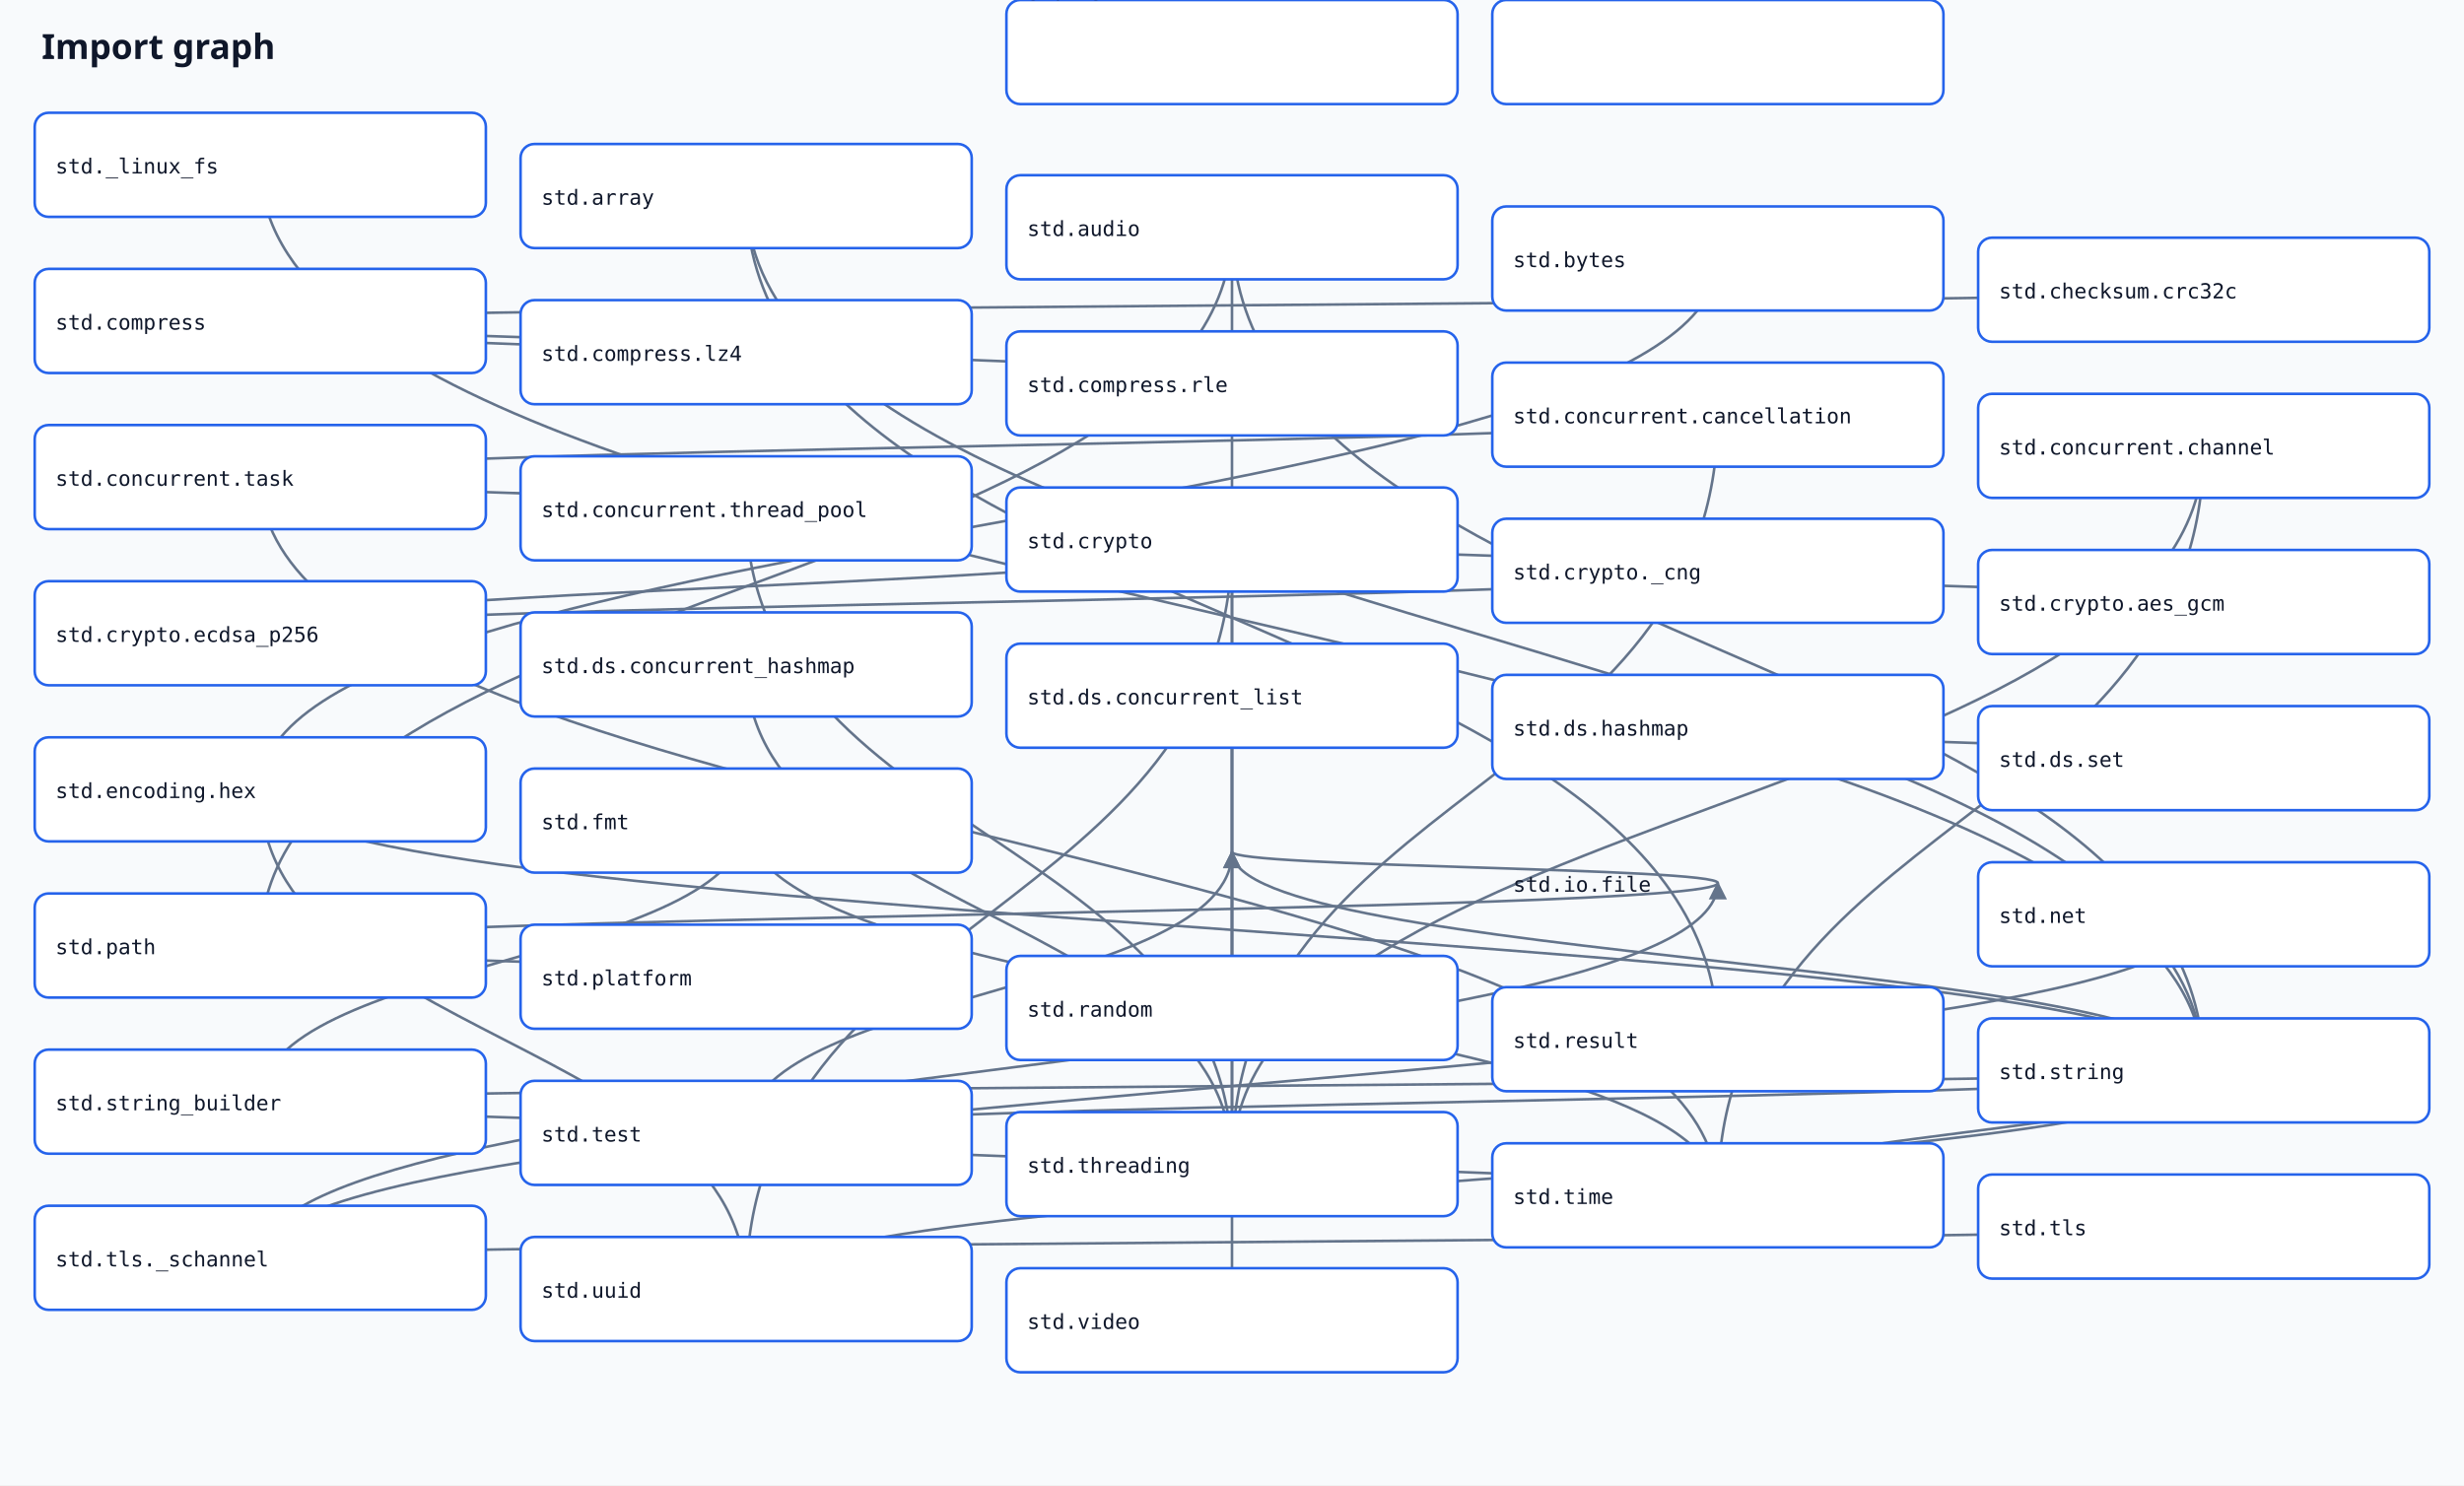
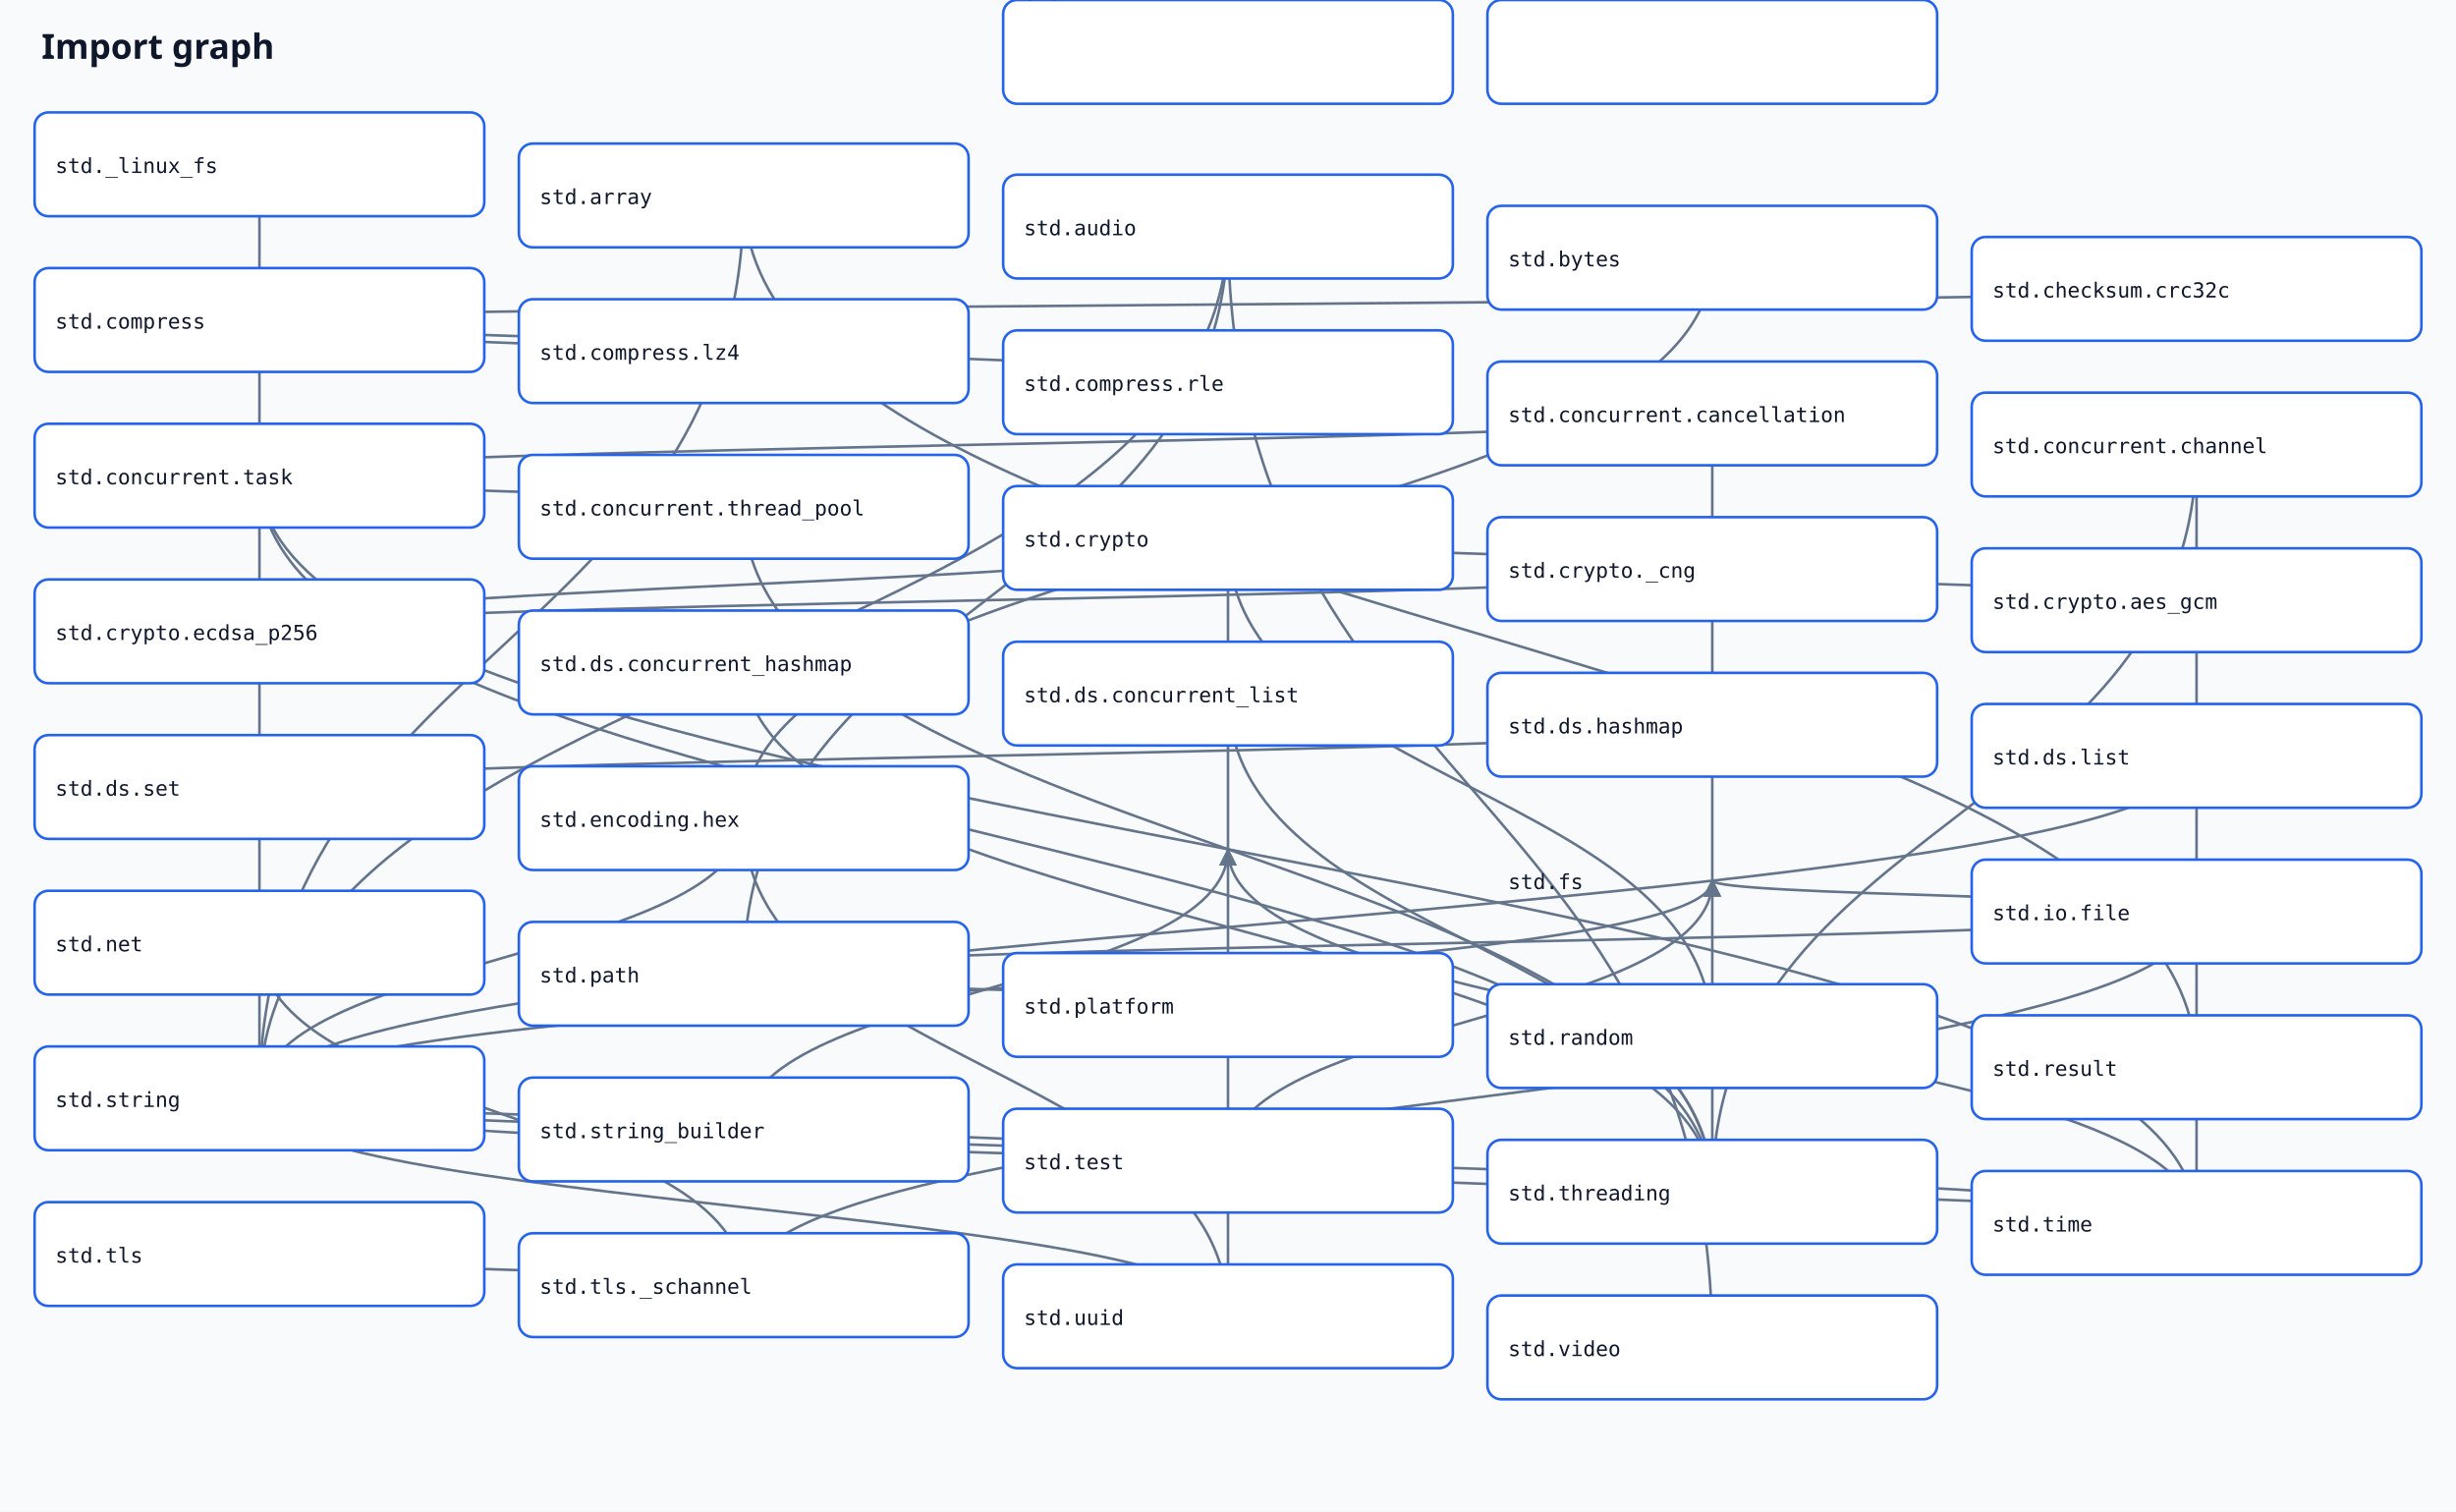
- <svg xmlns="http://www.w3.org/2000/svg" width="1420" height="856" viewBox="0 0 1420 856" role="img" aria-labelledby="title desc">
+ <svg xmlns="http://www.w3.org/2000/svg" width="1420" height="874" viewBox="0 0 1420 874" role="img" aria-labelledby="title desc">
  <defs>
    <marker id="arrow" viewBox="0 0 10 10" refX="9" refY="5" markerWidth="7" markerHeight="7" orient="auto-start-reverse">
      <path d="M 0 0 L 10 5 L 0 10 z" fill="#64748b" />
    </marker>
  </defs>
  <rect width="100%" height="100%" fill="#f8fafc" />
  <text x="24" y="34" font-family="system-ui,sans-serif" font-size="20" font-weight="700" fill="#0f172a">Import graph</text>
-   <path d="M 150 95 C 150 356, 1270 356, 1270 617" fill="none" stroke="#64748b" stroke-width="1.5" marker-end="url(#arrow)" />
-   <path d="M 430 113 C 430 356, 990 356, 990 599" fill="none" stroke="#64748b" stroke-width="1.5" marker-end="url(#arrow)" />
+   <path d="M 150 95 C 150 365, 150 365, 150 635" fill="none" stroke="#64748b" stroke-width="1.5" marker-end="url(#arrow)" />
  <path d="M 430 113 C 430 365, 1270 365, 1270 617" fill="none" stroke="#64748b" stroke-width="1.5" marker-end="url(#arrow)" />
-   <path d="M 710 131 C 710 338, 150 338, 150 545" fill="none" stroke="#64748b" stroke-width="1.5" marker-end="url(#arrow)" />
-   <path d="M 710 131 C 710 374, 1270 374, 1270 617" fill="none" stroke="#64748b" stroke-width="1.5" marker-end="url(#arrow)" />
-   <path d="M 710 131 C 710 446, 710 446, 710 761" fill="none" stroke="#64748b" stroke-width="1.5" marker-end="url(#arrow)" />
-   <path d="M 990 149 C 990 302, 150 302, 150 455" fill="none" stroke="#64748b" stroke-width="1.5" marker-end="url(#arrow)" />
+   <path d="M 430 113 C 430 374, 150 374, 150 635" fill="none" stroke="#64748b" stroke-width="1.5" marker-end="url(#arrow)" />
+   <path d="M 710 131 C 710 347, 430 347, 430 563" fill="none" stroke="#64748b" stroke-width="1.5" marker-end="url(#arrow)" />
+   <path d="M 710 131 C 710 383, 150 383, 150 635" fill="none" stroke="#64748b" stroke-width="1.5" marker-end="url(#arrow)" />
+   <path d="M 710 131 C 710 455, 990 455, 990 779" fill="none" stroke="#64748b" stroke-width="1.5" marker-end="url(#arrow)" />
+   <path d="M 990 149 C 990 311, 430 311, 430 473" fill="none" stroke="#64748b" stroke-width="1.5" marker-end="url(#arrow)" />
  <path d="M 150 185 C 150 176, 1270 176, 1270 167" fill="none" stroke="#64748b" stroke-width="1.5" marker-end="url(#arrow)" />
  <path d="M 150 185 C 150 194, 430 194, 430 203" fill="none" stroke="#64748b" stroke-width="1.5" marker-end="url(#arrow)" />
  <path d="M 150 185 C 150 203, 710 203, 710 221" fill="none" stroke="#64748b" stroke-width="1.5" marker-end="url(#arrow)" />
-   <path d="M 990 239 C 990 455, 710 455, 710 671" fill="none" stroke="#64748b" stroke-width="1.5" marker-end="url(#arrow)" />
-   <path d="M 1270 257 C 1270 464, 710 464, 710 671" fill="none" stroke="#64748b" stroke-width="1.5" marker-end="url(#arrow)" />
+   <path d="M 990 239 C 990 464, 990 464, 990 689" fill="none" stroke="#64748b" stroke-width="1.5" marker-end="url(#arrow)" />
  <path d="M 1270 257 C 1270 473, 990 473, 990 689" fill="none" stroke="#64748b" stroke-width="1.5" marker-end="url(#arrow)" />
+   <path d="M 1270 257 C 1270 482, 1270 482, 1270 707" fill="none" stroke="#64748b" stroke-width="1.5" marker-end="url(#arrow)" />
  <path d="M 150 275 C 150 257, 990 257, 990 239" fill="none" stroke="#64748b" stroke-width="1.5" marker-end="url(#arrow)" />
  <path d="M 150 275 C 150 284, 430 284, 430 293" fill="none" stroke="#64748b" stroke-width="1.5" marker-end="url(#arrow)" />
  <path d="M 150 275 C 150 482, 990 482, 990 689" fill="none" stroke="#64748b" stroke-width="1.5" marker-end="url(#arrow)" />
-   <path d="M 430 293 C 430 482, 710 482, 710 671" fill="none" stroke="#64748b" stroke-width="1.5" marker-end="url(#arrow)" />
+   <path d="M 150 275 C 150 491, 1270 491, 1270 707" fill="none" stroke="#64748b" stroke-width="1.5" marker-end="url(#arrow)" />
+   <path d="M 430 293 C 430 491, 990 491, 990 689" fill="none" stroke="#64748b" stroke-width="1.5" marker-end="url(#arrow)" />
  <path d="M 710 311 C 710 320, 990 320, 990 329" fill="none" stroke="#64748b" stroke-width="1.5" marker-end="url(#arrow)" />
  <path d="M 1270 347 C 1270 338, 990 338, 990 329" fill="none" stroke="#64748b" stroke-width="1.5" marker-end="url(#arrow)" />
  <path d="M 150 365 C 150 338, 710 338, 710 311" fill="none" stroke="#64748b" stroke-width="1.5" marker-end="url(#arrow)" />
  <path d="M 150 365 C 150 347, 990 347, 990 329" fill="none" stroke="#64748b" stroke-width="1.5" marker-end="url(#arrow)" />
-   <path d="M 430 383 C 430 527, 710 527, 710 671" fill="none" stroke="#64748b" stroke-width="1.5" marker-end="url(#arrow)" />
-   <path d="M 710 401 C 710 536, 710 536, 710 671" fill="none" stroke="#64748b" stroke-width="1.5" marker-end="url(#arrow)" />
-   <path d="M 1270 437 C 1270 428, 990 428, 990 419" fill="none" stroke="#64748b" stroke-width="1.5" marker-end="url(#arrow)" />
-   <path d="M 150 455 C 150 536, 1270 536, 1270 617" fill="none" stroke="#64748b" stroke-width="1.5" marker-end="url(#arrow)" />
+   <path d="M 430 383 C 430 536, 990 536, 990 689" fill="none" stroke="#64748b" stroke-width="1.5" marker-end="url(#arrow)" />
+   <path d="M 710 401 C 710 545, 990 545, 990 689" fill="none" stroke="#64748b" stroke-width="1.5" marker-end="url(#arrow)" />
+   <path d="M 150 455 C 150 437, 990 437, 990 419" fill="none" stroke="#64748b" stroke-width="1.5" marker-end="url(#arrow)" />
  <path d="M 430 473 C 430 554, 150 554, 150 635" fill="none" stroke="#64748b" stroke-width="1.5" marker-end="url(#arrow)" />
-   <path d="M 710 491. C 710 554, 1270 554, 1270 617" fill="none" stroke="#64748b" stroke-width="1.5" marker-end="url(#arrow)" />
-   <path d="M 990 509. C 990 500, 710 500, 710 491." fill="none" stroke="#64748b" stroke-width="1.5" marker-end="url(#arrow)" />
-   <path d="M 990 509. C 990 527, 150 527, 150 545" fill="none" stroke="#64748b" stroke-width="1.5" marker-end="url(#arrow)" />
-   <path d="M 150 545 C 150 554, 430 554, 430 563" fill="none" stroke="#64748b" stroke-width="1.5" marker-end="url(#arrow)" />
-   <path d="M 710 581 C 710 446, 710 446, 710 311" fill="none" stroke="#64748b" stroke-width="1.5" marker-end="url(#arrow)" />
-   <path d="M 1270 617 C 1270 626, 150 626, 150 635" fill="none" stroke="#64748b" stroke-width="1.5" marker-end="url(#arrow)" />
-   <path d="M 430 653 C 430 572, 710 572, 710 491." fill="none" stroke="#64748b" stroke-width="1.5" marker-end="url(#arrow)" />
-   <path d="M 430 653 C 430 635, 1270 635, 1270 617" fill="none" stroke="#64748b" stroke-width="1.5" marker-end="url(#arrow)" />
-   <path d="M 430 653 C 430 644, 150 644, 150 635" fill="none" stroke="#64748b" stroke-width="1.5" marker-end="url(#arrow)" />
-   <path d="M 430 653 C 430 671, 990 671, 990 689" fill="none" stroke="#64748b" stroke-width="1.5" marker-end="url(#arrow)" />
-   <path d="M 990 689 C 990 581, 430 581, 430 473" fill="none" stroke="#64748b" stroke-width="1.5" marker-end="url(#arrow)" />
-   <path d="M 990 689 C 990 653, 1270 653, 1270 617" fill="none" stroke="#64748b" stroke-width="1.5" marker-end="url(#arrow)" />
-   <path d="M 1270 707 C 1270 716, 150 716, 150 725" fill="none" stroke="#64748b" stroke-width="1.5" marker-end="url(#arrow)" />
-   <path d="M 150 725 C 150 617, 990 617, 990 509." fill="none" stroke="#64748b" stroke-width="1.5" marker-end="url(#arrow)" />
-   <path d="M 150 725 C 150 626, 1270 626, 1270 527" fill="none" stroke="#64748b" stroke-width="1.5" marker-end="url(#arrow)" />
-   <path d="M 430 743 C 430 527, 710 527, 710 311" fill="none" stroke="#64748b" stroke-width="1.5" marker-end="url(#arrow)" />
-   <path d="M 430 743 C 430 599, 150 599, 150 455" fill="none" stroke="#64748b" stroke-width="1.5" marker-end="url(#arrow)" />
-   <path d="M 430 743 C 430 680, 1270 680, 1270 617" fill="none" stroke="#64748b" stroke-width="1.5" marker-end="url(#arrow)" />
+   <path d="M 710 491. C 710 572, 430 572, 430 653" fill="none" stroke="#64748b" stroke-width="1.5" marker-end="url(#arrow)" />
+   <path d="M 990 509. C 990 572, 150 572, 150 635" fill="none" stroke="#64748b" stroke-width="1.5" marker-end="url(#arrow)" />
+   <path d="M 1270 527 C 1270 518, 990 518, 990 509." fill="none" stroke="#64748b" stroke-width="1.5" marker-end="url(#arrow)" />
+   <path d="M 1270 527 C 1270 545, 430 545, 430 563" fill="none" stroke="#64748b" stroke-width="1.5" marker-end="url(#arrow)" />
+   <path d="M 430 563 C 430 572, 710 572, 710 581" fill="none" stroke="#64748b" stroke-width="1.5" marker-end="url(#arrow)" />
+   <path d="M 990 599 C 990 455, 710 455, 710 311" fill="none" stroke="#64748b" stroke-width="1.5" marker-end="url(#arrow)" />
+   <path d="M 150 635 C 150 536, 1270 536, 1270 437" fill="none" stroke="#64748b" stroke-width="1.5" marker-end="url(#arrow)" />
+   <path d="M 150 635 C 150 644, 430 644, 430 653" fill="none" stroke="#64748b" stroke-width="1.5" marker-end="url(#arrow)" />
+   <path d="M 710 671 C 710 590, 990 590, 990 509." fill="none" stroke="#64748b" stroke-width="1.5" marker-end="url(#arrow)" />
+   <path d="M 710 671 C 710 653, 150 653, 150 635" fill="none" stroke="#64748b" stroke-width="1.5" marker-end="url(#arrow)" />
+   <path d="M 710 671 C 710 662, 430 662, 430 653" fill="none" stroke="#64748b" stroke-width="1.5" marker-end="url(#arrow)" />
+   <path d="M 710 671 C 710 689, 1270 689, 1270 707" fill="none" stroke="#64748b" stroke-width="1.5" marker-end="url(#arrow)" />
+   <path d="M 1270 707 C 1270 599, 710 599, 710 491." fill="none" stroke="#64748b" stroke-width="1.5" marker-end="url(#arrow)" />
+   <path d="M 1270 707 C 1270 671, 150 671, 150 635" fill="none" stroke="#64748b" stroke-width="1.5" marker-end="url(#arrow)" />
+   <path d="M 150 725 C 150 734, 430 734, 430 743" fill="none" stroke="#64748b" stroke-width="1.5" marker-end="url(#arrow)" />
+   <path d="M 430 743 C 430 635, 1270 635, 1270 527" fill="none" stroke="#64748b" stroke-width="1.5" marker-end="url(#arrow)" />
+   <path d="M 430 743 C 430 644, 150 644, 150 545" fill="none" stroke="#64748b" stroke-width="1.5" marker-end="url(#arrow)" />
+   <path d="M 710 761 C 710 536, 710 536, 710 311" fill="none" stroke="#64748b" stroke-width="1.5" marker-end="url(#arrow)" />
+   <path d="M 710 761 C 710 617, 430 617, 430 473" fill="none" stroke="#64748b" stroke-width="1.5" marker-end="url(#arrow)" />
+   <path d="M 710 761 C 710 698, 150 698, 150 635" fill="none" stroke="#64748b" stroke-width="1.5" marker-end="url(#arrow)" />
  <g>
    <rect x="20" y="65" width="260" height="60" rx="8" fill="#ffffff" stroke="#2563eb" stroke-width="1.5" />
    <text x="32" y="100" font-family="ui-monospace,monospace" font-size="12" fill="#0f172a">std._linux_fs</text>
  </g>
  <g>
    <rect x="300" y="83" width="260" height="60" rx="8" fill="#ffffff" stroke="#2563eb" stroke-width="1.5" />
    <text x="312" y="118" font-family="ui-monospace,monospace" font-size="12" fill="#0f172a">std.array</text>
  </g>
  <g>
    <rect x="580" y="101" width="260" height="60" rx="8" fill="#ffffff" stroke="#2563eb" stroke-width="1.5" />
    <text x="592" y="136" font-family="ui-monospace,monospace" font-size="12" fill="#0f172a">std.audio</text>
  </g>
  <g>
    <rect x="860" y="119" width="260" height="60" rx="8" fill="#ffffff" stroke="#2563eb" stroke-width="1.5" />
    <text x="872" y="154" font-family="ui-monospace,monospace" font-size="12" fill="#0f172a">std.bytes</text>
  </g>
  <g>
    <rect x="1140" y="137" width="260" height="60" rx="8" fill="#ffffff" stroke="#2563eb" stroke-width="1.5" />
    <text x="1152" y="172" font-family="ui-monospace,monospace" font-size="12" fill="#0f172a">std.checksum.crc32c</text>
  </g>
  <g>
    <rect x="20" y="155" width="260" height="60" rx="8" fill="#ffffff" stroke="#2563eb" stroke-width="1.5" />
    <text x="32" y="190" font-family="ui-monospace,monospace" font-size="12" fill="#0f172a">std.compress</text>
  </g>
  <g>
    <rect x="300" y="173" width="260" height="60" rx="8" fill="#ffffff" stroke="#2563eb" stroke-width="1.5" />
    <text x="312" y="208" font-family="ui-monospace,monospace" font-size="12" fill="#0f172a">std.compress.lz4</text>
  </g>
  <g>
    <rect x="580" y="191" width="260" height="60" rx="8" fill="#ffffff" stroke="#2563eb" stroke-width="1.5" />
    <text x="592" y="226" font-family="ui-monospace,monospace" font-size="12" fill="#0f172a">std.compress.rle</text>
  </g>
  <g>
    <rect x="860" y="209" width="260" height="60" rx="8" fill="#ffffff" stroke="#2563eb" stroke-width="1.5" />
    <text x="872" y="244" font-family="ui-monospace,monospace" font-size="12" fill="#0f172a">std.concurrent.cancellation</text>
  </g>
  <g>
    <rect x="1140" y="227" width="260" height="60" rx="8" fill="#ffffff" stroke="#2563eb" stroke-width="1.5" />
    <text x="1152" y="262" font-family="ui-monospace,monospace" font-size="12" fill="#0f172a">std.concurrent.channel</text>
  </g>
  <g>
    <rect x="20" y="245" width="260" height="60" rx="8" fill="#ffffff" stroke="#2563eb" stroke-width="1.5" />
    <text x="32" y="280" font-family="ui-monospace,monospace" font-size="12" fill="#0f172a">std.concurrent.task</text>
  </g>
  <g>
    <rect x="300" y="263" width="260" height="60" rx="8" fill="#ffffff" stroke="#2563eb" stroke-width="1.5" />
    <text x="312" y="298" font-family="ui-monospace,monospace" font-size="12" fill="#0f172a">std.concurrent.thread_pool</text>
  </g>
  <g>
    <rect x="580" y="281" width="260" height="60" rx="8" fill="#ffffff" stroke="#2563eb" stroke-width="1.5" />
    <text x="592" y="316" font-family="ui-monospace,monospace" font-size="12" fill="#0f172a">std.crypto</text>
  </g>
  <g>
    <rect x="860" y="299" width="260" height="60" rx="8" fill="#ffffff" stroke="#2563eb" stroke-width="1.5" />
    <text x="872" y="334" font-family="ui-monospace,monospace" font-size="12" fill="#0f172a">std.crypto._cng</text>
  </g>
  <g>
    <rect x="1140" y="317" width="260" height="60" rx="8" fill="#ffffff" stroke="#2563eb" stroke-width="1.5" />
    <text x="1152" y="352" font-family="ui-monospace,monospace" font-size="12" fill="#0f172a">std.crypto.aes_gcm</text>
  </g>
  <g>
    <rect x="20" y="335" width="260" height="60" rx="8" fill="#ffffff" stroke="#2563eb" stroke-width="1.5" />
    <text x="32" y="370" font-family="ui-monospace,monospace" font-size="12" fill="#0f172a">std.crypto.ecdsa_p256</text>
  </g>
  <g>
    <rect x="300" y="353" width="260" height="60" rx="8" fill="#ffffff" stroke="#2563eb" stroke-width="1.5" />
    <text x="312" y="388" font-family="ui-monospace,monospace" font-size="12" fill="#0f172a">std.ds.concurrent_hashmap</text>
  </g>
  <g>
    <rect x="580" y="371" width="260" height="60" rx="8" fill="#ffffff" stroke="#2563eb" stroke-width="1.5" />
    <text x="592" y="406" font-family="ui-monospace,monospace" font-size="12" fill="#0f172a">std.ds.concurrent_list</text>
  </g>
  <g>
    <rect x="860" y="389" width="260" height="60" rx="8" fill="#ffffff" stroke="#2563eb" stroke-width="1.5" />
    <text x="872" y="424" font-family="ui-monospace,monospace" font-size="12" fill="#0f172a">std.ds.hashmap</text>
  </g>
  <g>
    <rect x="1140" y="407" width="260" height="60" rx="8" fill="#ffffff" stroke="#2563eb" stroke-width="1.5" />
-     <text x="1152" y="442" font-family="ui-monospace,monospace" font-size="12" fill="#0f172a">std.ds.set</text>
+     <text x="1152" y="442" font-family="ui-monospace,monospace" font-size="12" fill="#0f172a">std.ds.list</text>
  </g>
  <g>
    <rect x="20" y="425" width="260" height="60" rx="8" fill="#ffffff" stroke="#2563eb" stroke-width="1.5" />
-     <text x="32" y="460" font-family="ui-monospace,monospace" font-size="12" fill="#0f172a">std.encoding.hex</text>
+     <text x="32" y="460" font-family="ui-monospace,monospace" font-size="12" fill="#0f172a">std.ds.set</text>
  </g>
  <g>
    <rect x="300" y="443" width="260" height="60" rx="8" fill="#ffffff" stroke="#2563eb" stroke-width="1.5" />
-     <text x="312" y="478" font-family="ui-monospace,monospace" font-size="12" fill="#0f172a">std.fmt</text>
+     <text x="312" y="478" font-family="ui-monospace,monospace" font-size="12" fill="#0f172a">std.encoding.hex</text>
  </g>
  <g>
    <rect x="580" y="461." width="260" height="60" rx="8" fill="#ffffff" stroke="#2563eb" stroke-width="1.5" />
-     <text x="592" y="496." font-family="ui-monospace,monospace" font-size="12" fill="#0f172a">std.fs</text>
+     <text x="592" y="496." font-family="ui-monospace,monospace" font-size="12" fill="#0f172a">std.fmt</text>
  </g>
  <g>
    <rect x="860" y="479." width="260" height="60" rx="8" fill="#ffffff" stroke="#2563eb" stroke-width="1.5" />
-     <text x="872" y="514" font-family="ui-monospace,monospace" font-size="12" fill="#0f172a">std.io.file</text>
+     <text x="872" y="514" font-family="ui-monospace,monospace" font-size="12" fill="#0f172a">std.fs</text>
  </g>
  <g>
    <rect x="1140" y="497" width="260" height="60" rx="8" fill="#ffffff" stroke="#2563eb" stroke-width="1.5" />
-     <text x="1152" y="532" font-family="ui-monospace,monospace" font-size="12" fill="#0f172a">std.net</text>
+     <text x="1152" y="532" font-family="ui-monospace,monospace" font-size="12" fill="#0f172a">std.io.file</text>
  </g>
  <g>
    <rect x="20" y="515" width="260" height="60" rx="8" fill="#ffffff" stroke="#2563eb" stroke-width="1.5" />
-     <text x="32" y="550" font-family="ui-monospace,monospace" font-size="12" fill="#0f172a">std.path</text>
+     <text x="32" y="550" font-family="ui-monospace,monospace" font-size="12" fill="#0f172a">std.net</text>
  </g>
  <g>
    <rect x="300" y="533" width="260" height="60" rx="8" fill="#ffffff" stroke="#2563eb" stroke-width="1.5" />
-     <text x="312" y="568" font-family="ui-monospace,monospace" font-size="12" fill="#0f172a">std.platform</text>
+     <text x="312" y="568" font-family="ui-monospace,monospace" font-size="12" fill="#0f172a">std.path</text>
  </g>
  <g>
    <rect x="580" y="551" width="260" height="60" rx="8" fill="#ffffff" stroke="#2563eb" stroke-width="1.5" />
-     <text x="592" y="586" font-family="ui-monospace,monospace" font-size="12" fill="#0f172a">std.random</text>
+     <text x="592" y="586" font-family="ui-monospace,monospace" font-size="12" fill="#0f172a">std.platform</text>
  </g>
  <g>
    <rect x="860" y="569" width="260" height="60" rx="8" fill="#ffffff" stroke="#2563eb" stroke-width="1.5" />
-     <text x="872" y="604" font-family="ui-monospace,monospace" font-size="12" fill="#0f172a">std.result</text>
+     <text x="872" y="604" font-family="ui-monospace,monospace" font-size="12" fill="#0f172a">std.random</text>
  </g>
  <g>
    <rect x="1140" y="587" width="260" height="60" rx="8" fill="#ffffff" stroke="#2563eb" stroke-width="1.5" />
-     <text x="1152" y="622" font-family="ui-monospace,monospace" font-size="12" fill="#0f172a">std.string</text>
+     <text x="1152" y="622" font-family="ui-monospace,monospace" font-size="12" fill="#0f172a">std.result</text>
  </g>
  <g>
    <rect x="20" y="605" width="260" height="60" rx="8" fill="#ffffff" stroke="#2563eb" stroke-width="1.5" />
-     <text x="32" y="640" font-family="ui-monospace,monospace" font-size="12" fill="#0f172a">std.string_builder</text>
+     <text x="32" y="640" font-family="ui-monospace,monospace" font-size="12" fill="#0f172a">std.string</text>
  </g>
  <g>
    <rect x="300" y="623" width="260" height="60" rx="8" fill="#ffffff" stroke="#2563eb" stroke-width="1.5" />
-     <text x="312" y="658" font-family="ui-monospace,monospace" font-size="12" fill="#0f172a">std.test</text>
+     <text x="312" y="658" font-family="ui-monospace,monospace" font-size="12" fill="#0f172a">std.string_builder</text>
  </g>
  <g>
    <rect x="580" y="641" width="260" height="60" rx="8" fill="#ffffff" stroke="#2563eb" stroke-width="1.5" />
-     <text x="592" y="676" font-family="ui-monospace,monospace" font-size="12" fill="#0f172a">std.threading</text>
+     <text x="592" y="676" font-family="ui-monospace,monospace" font-size="12" fill="#0f172a">std.test</text>
  </g>
  <g>
    <rect x="860" y="659" width="260" height="60" rx="8" fill="#ffffff" stroke="#2563eb" stroke-width="1.5" />
-     <text x="872" y="694" font-family="ui-monospace,monospace" font-size="12" fill="#0f172a">std.time</text>
+     <text x="872" y="694" font-family="ui-monospace,monospace" font-size="12" fill="#0f172a">std.threading</text>
  </g>
  <g>
    <rect x="1140" y="677" width="260" height="60" rx="8" fill="#ffffff" stroke="#2563eb" stroke-width="1.5" />
-     <text x="1152" y="712" font-family="ui-monospace,monospace" font-size="12" fill="#0f172a">std.tls</text>
+     <text x="1152" y="712" font-family="ui-monospace,monospace" font-size="12" fill="#0f172a">std.time</text>
  </g>
  <g>
    <rect x="20" y="695" width="260" height="60" rx="8" fill="#ffffff" stroke="#2563eb" stroke-width="1.5" />
-     <text x="32" y="730" font-family="ui-monospace,monospace" font-size="12" fill="#0f172a">std.tls._schannel</text>
+     <text x="32" y="730" font-family="ui-monospace,monospace" font-size="12" fill="#0f172a">std.tls</text>
  </g>
  <g>
    <rect x="300" y="713" width="260" height="60" rx="8" fill="#ffffff" stroke="#2563eb" stroke-width="1.5" />
-     <text x="312" y="748" font-family="ui-monospace,monospace" font-size="12" fill="#0f172a">std.uuid</text>
+     <text x="312" y="748" font-family="ui-monospace,monospace" font-size="12" fill="#0f172a">std.tls._schannel</text>
  </g>
  <g>
    <rect x="580" y="731" width="260" height="60" rx="8" fill="#ffffff" stroke="#2563eb" stroke-width="1.5" />
-     <text x="592" y="766" font-family="ui-monospace,monospace" font-size="12" fill="#0f172a">std.video</text>
+     <text x="592" y="766" font-family="ui-monospace,monospace" font-size="12" fill="#0f172a">std.uuid</text>
+   </g>
+   <g>
+     <rect x="860" y="749" width="260" height="60" rx="8" fill="#ffffff" stroke="#2563eb" stroke-width="1.5" />
+     <text x="872" y="784" font-family="ui-monospace,monospace" font-size="12" fill="#0f172a">std.video</text>
  </g>
</svg>
